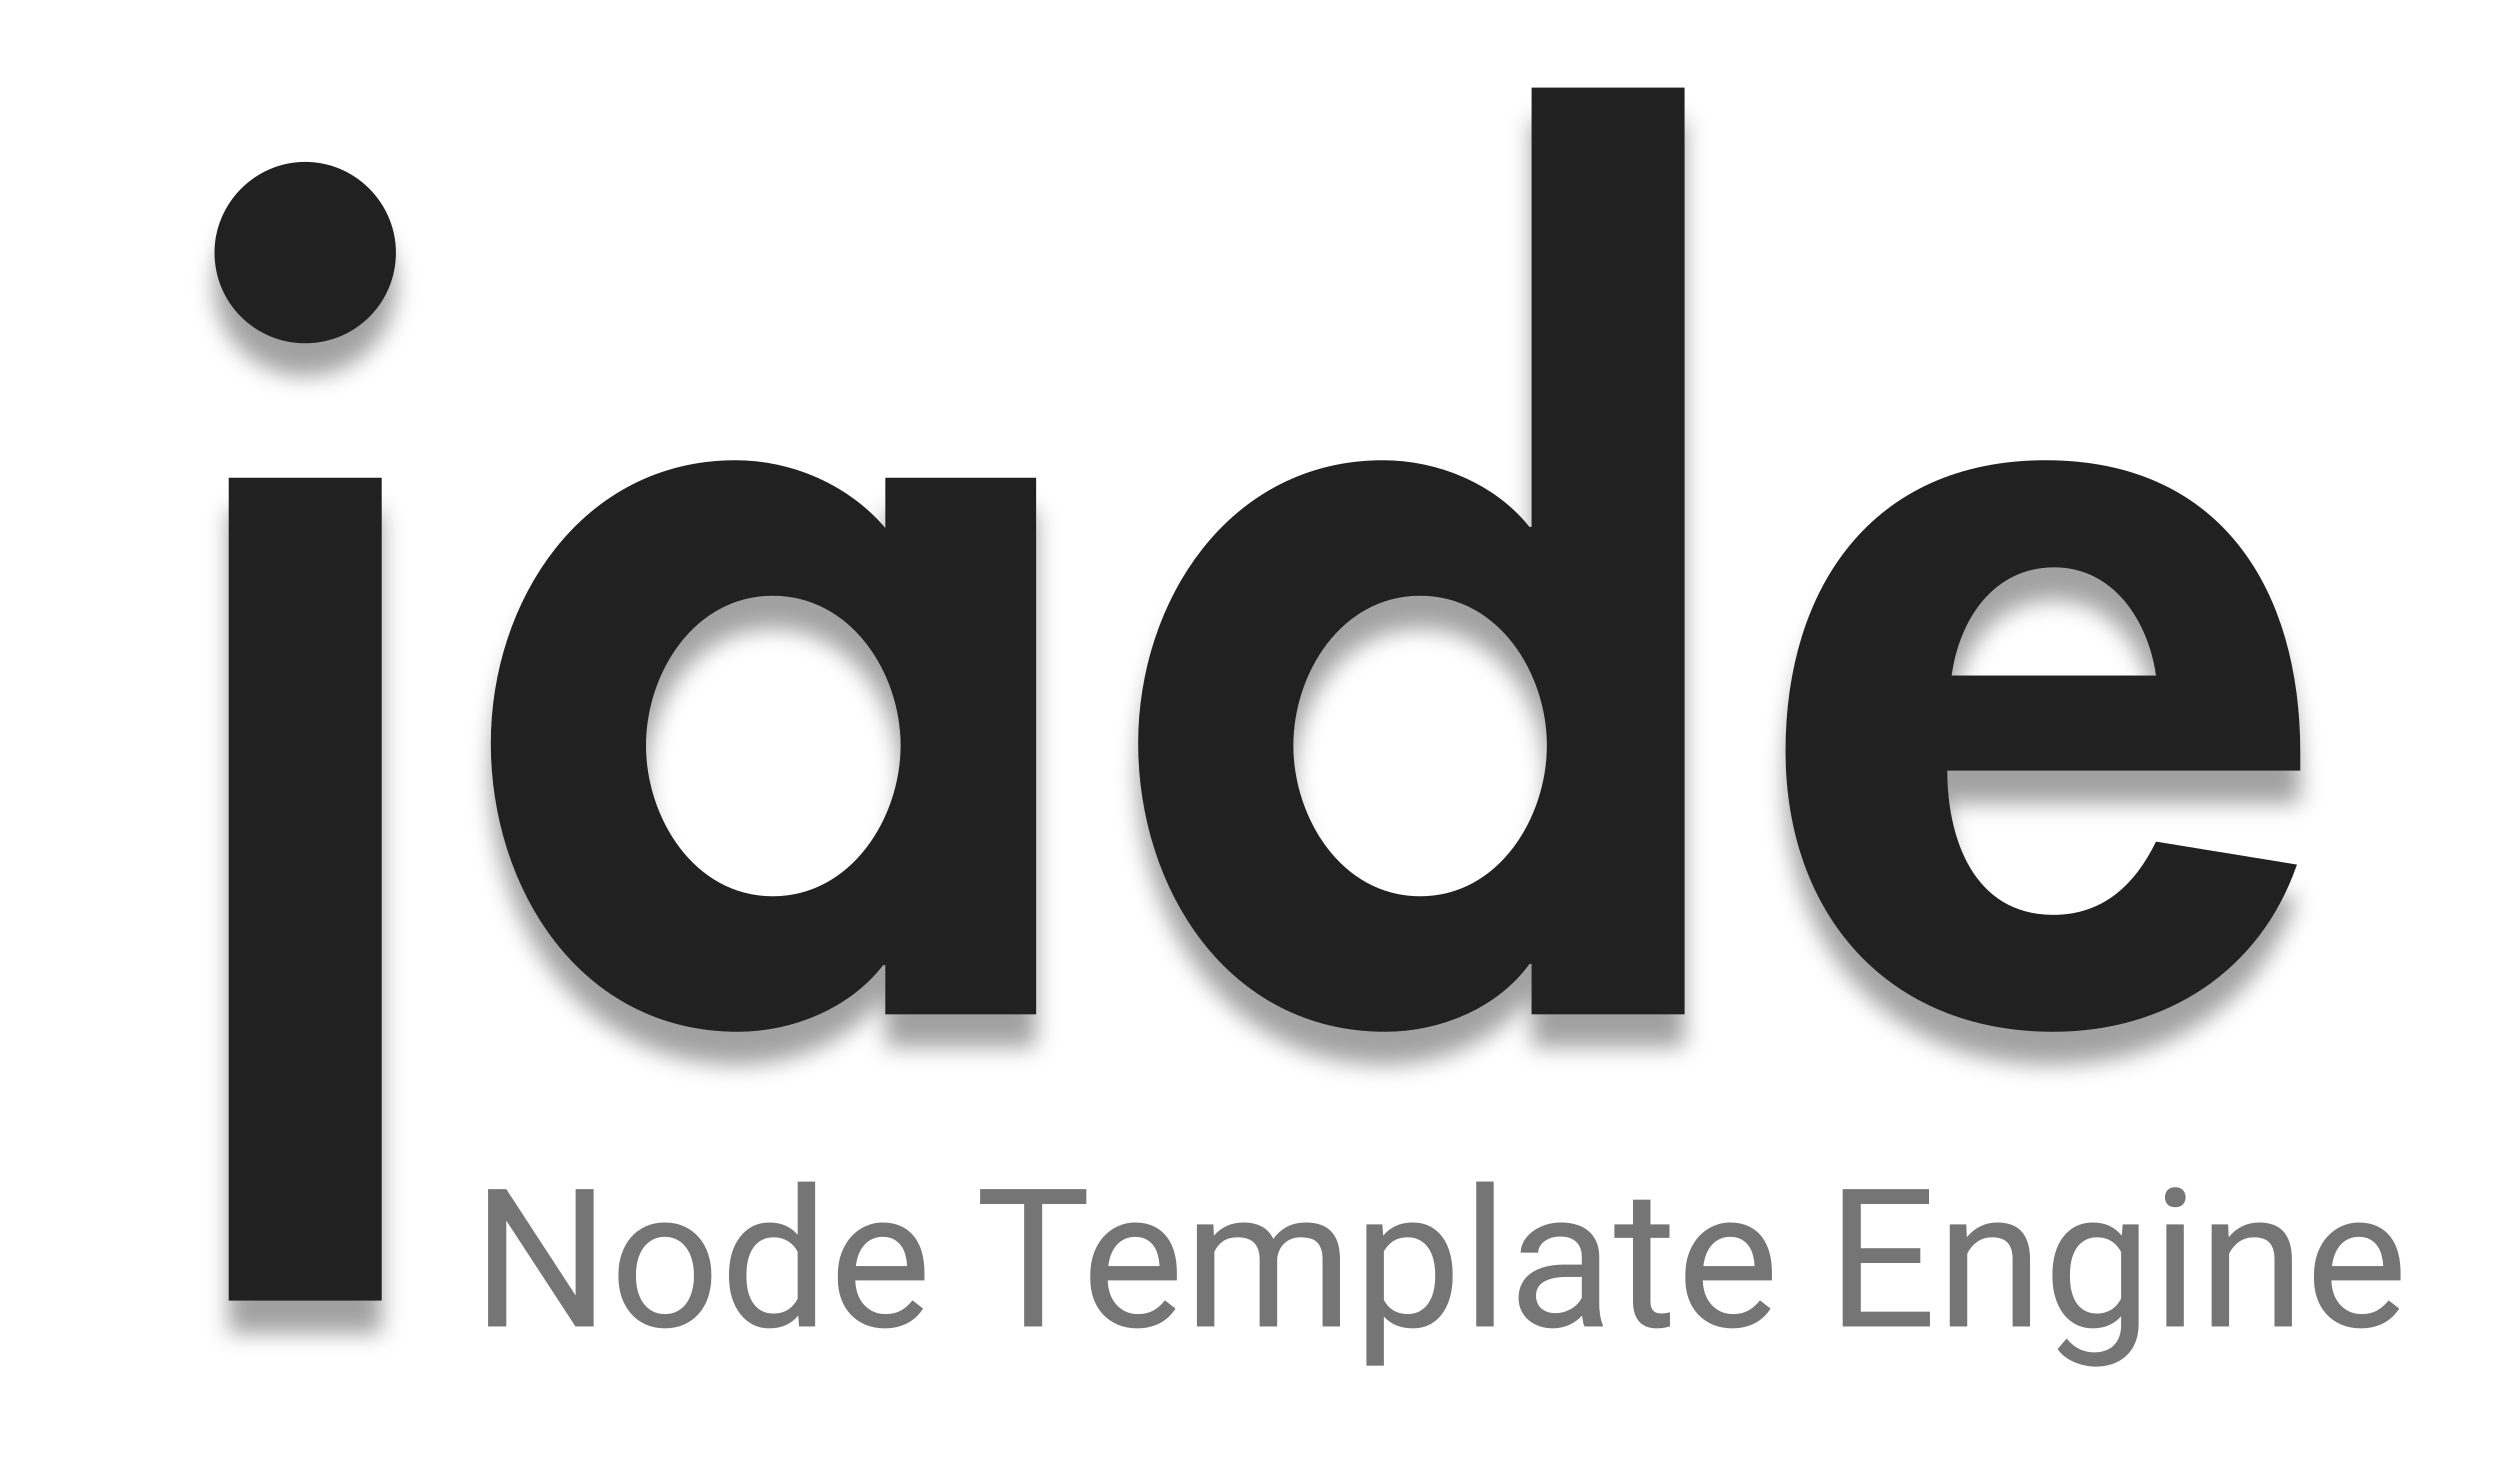
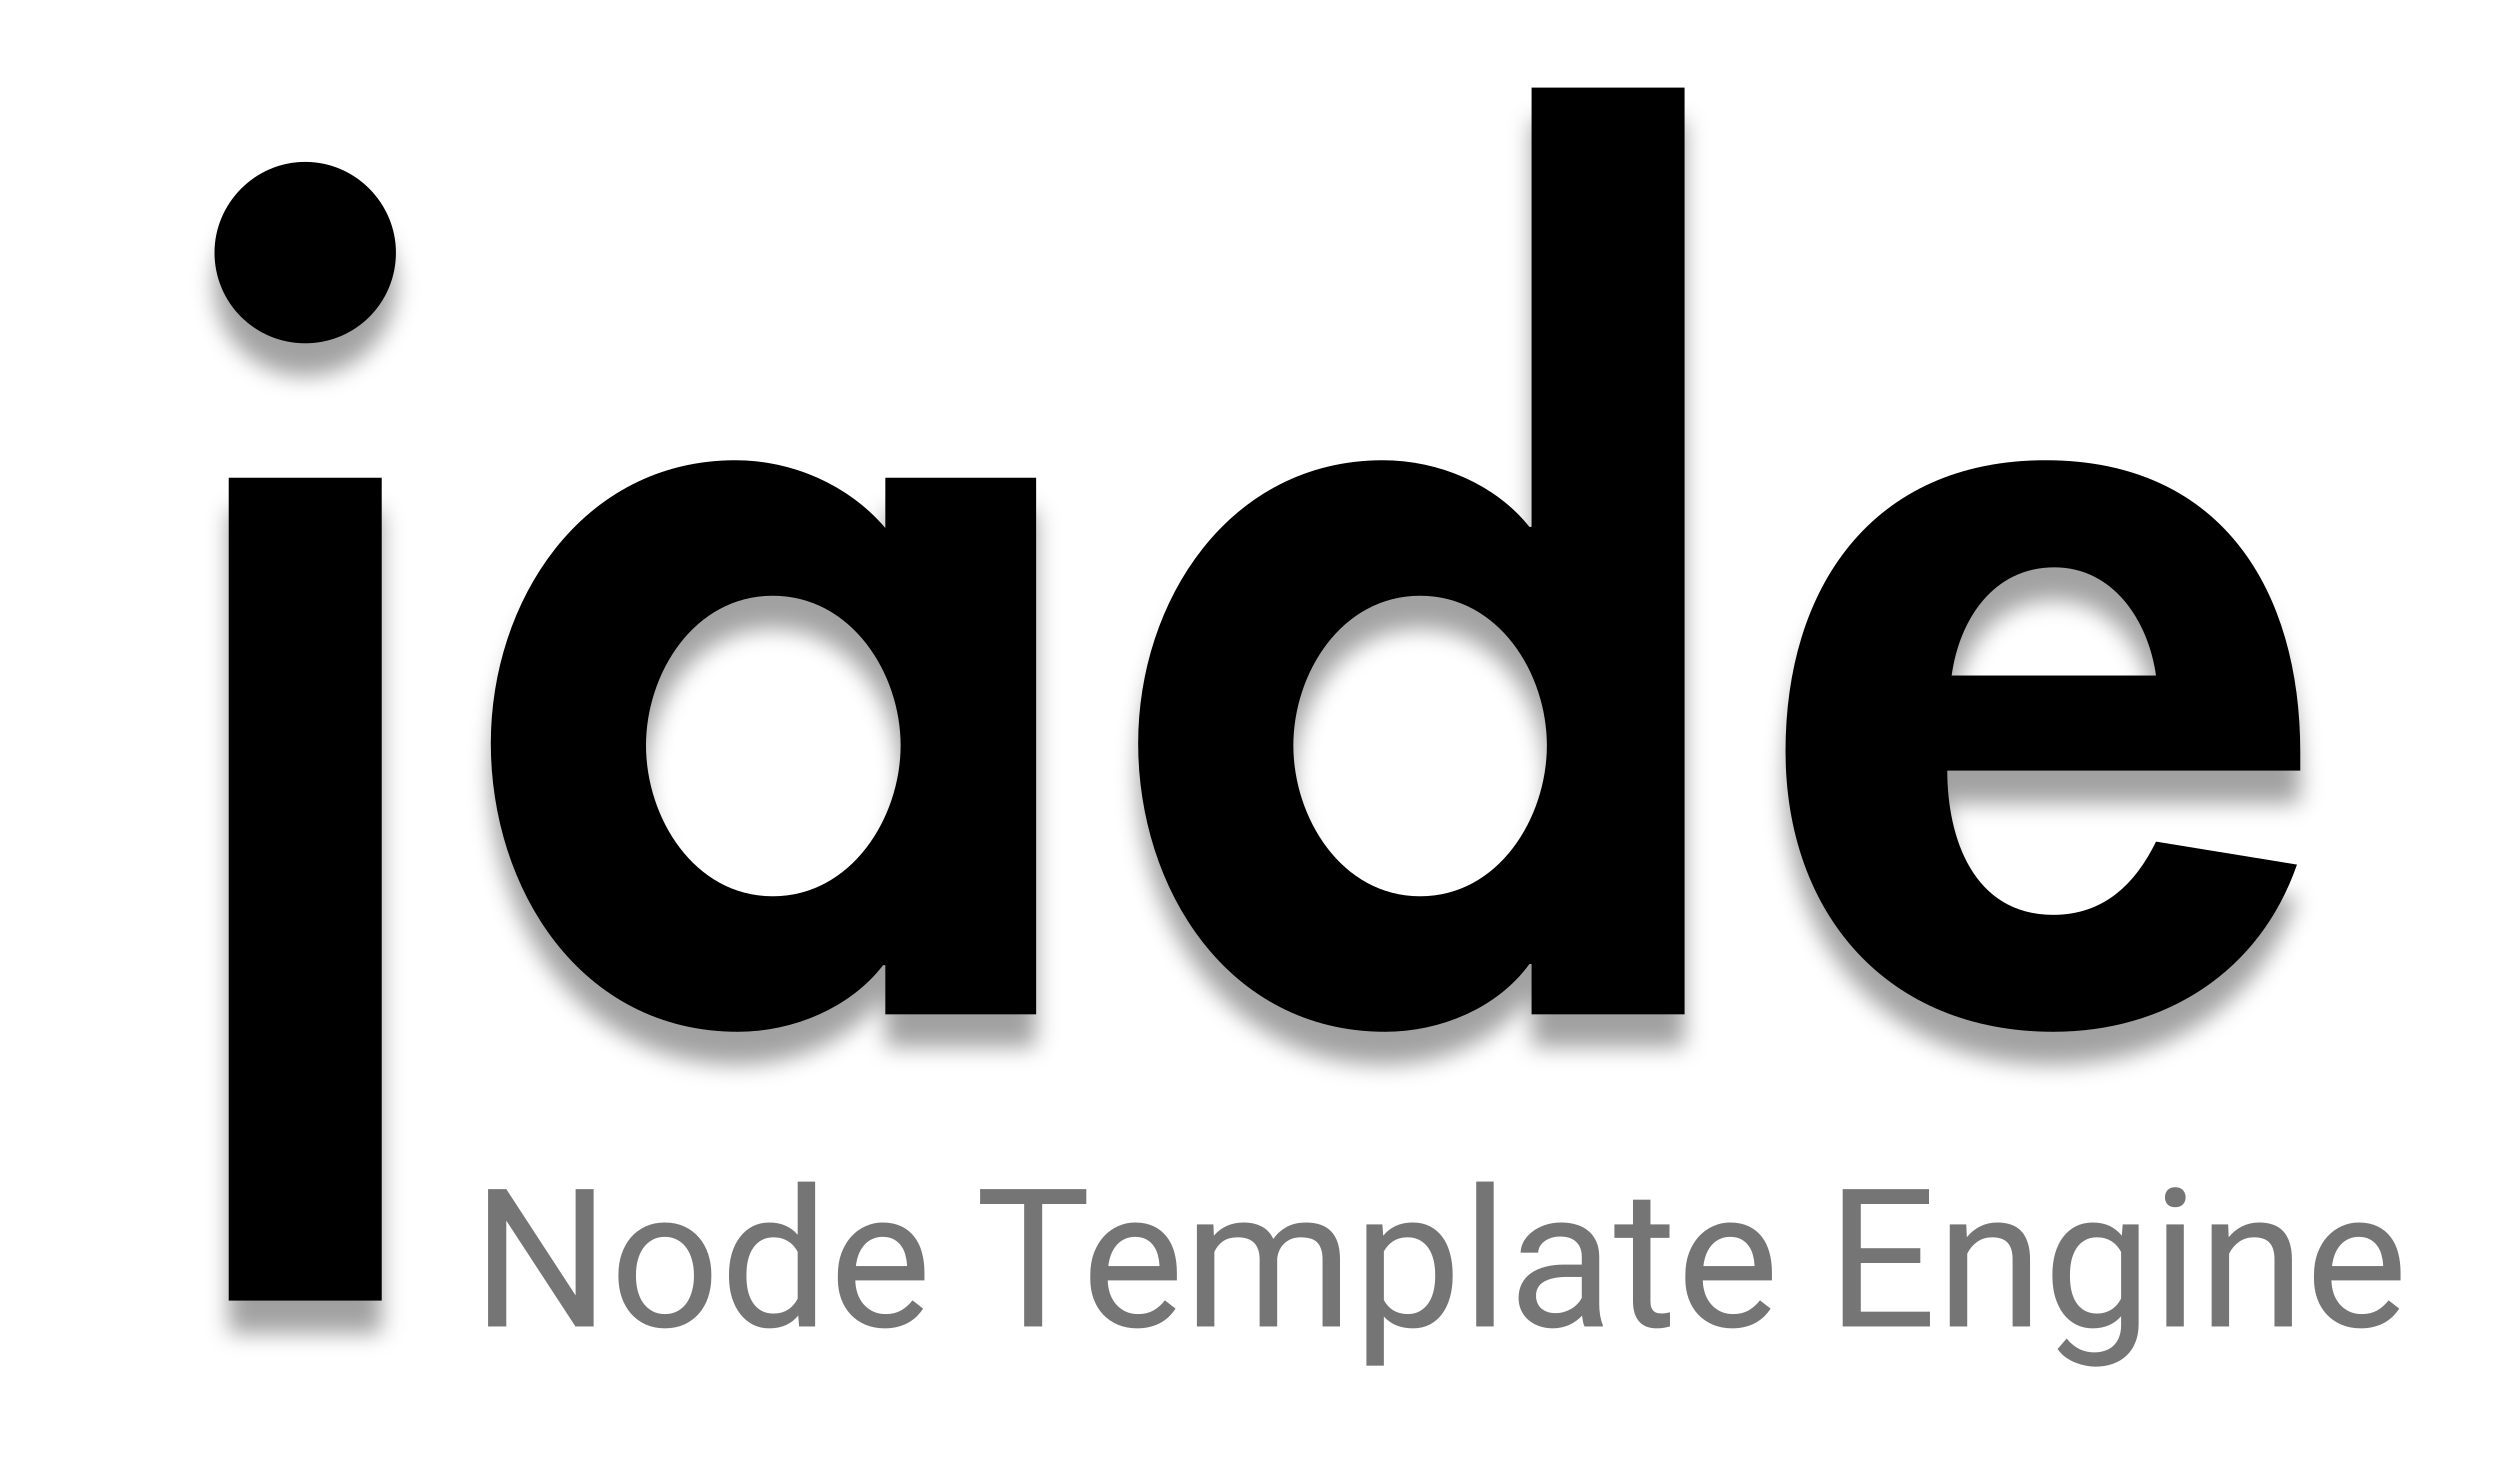
<svg xmlns="http://www.w3.org/2000/svg" width="245.866" height="145.404" id="svg2" version="1.1">
  <defs id="defs4">
    <filter id="filter4055" style="color-interpolation-filters:sRGB;">
      <feFlood id="feFlood4057" flood-opacity="0.37" flood-color="rgb(0,0,0)" result="flood" stdDeviation="0.5" />
      <feComposite id="feComposite4059" in="flood" operator="in" result="composite1" in2="SourceGraphic" />
      <feGaussianBlur id="feGaussianBlur4061" in="composite" stdDeviation="0.4" result="blur" />
      <feOffset id="feOffset4063" dx="0" dy="1.2" result="offset" />
      <feComposite id="feComposite4065" in2="offset" operator="over" result="composite2" in="SourceGraphic" />
    </filter>
  </defs>
  <g id="layer1" transform="translate(-672.5732,-691.0052)">
-     <g transform="matrix(2.686931,0,0,2.686931,-653.6705,-1377.38)" style="font-size:40px;font-style:normal;font-variant:normal;font-weight:bold;font-stretch:normal;fill:#212121;fill-opacity:1;stroke:none;filter:url(#filter4055);letter-spacing:1.117px;font-family:Futura Std;-inkscape-font-specification:Futura Std Bold" id="text3016">
-       <path d="m 507.562,787.28 -5.6,0 0,30.12 5.6,0 0,-30.12 m -2.8,-11.56 c -1.84,0 -3.32,1.52 -3.32,3.32 0,1.84 1.48,3.32 3.32,3.32 1.84,0 3.32,-1.48 3.32,-3.32 0,-1.8 -1.48,-3.32 -3.32,-3.32" id="path50" style="fill:#212121;fill-opacity:1" />
-       <path d="m 531.515,787.28 -5.52,0 0,1.84 c -1.36,-1.6 -3.44,-2.48 -5.48,-2.48 -5.64,0 -8.96,5.16 -8.96,10.36 0,5.32 3.28,10.56 9.04,10.56 2.04,0 4.12,-0.88 5.32,-2.44 l 0.08,0 0,1.8 5.52,0 0,-19.64 m -9.64,15.32 c -2.88,0 -4.64,-2.88 -4.64,-5.52 0,-2.64 1.76,-5.48 4.64,-5.48 2.88,0 4.68,2.84 4.68,5.48 0,2.64 -1.8,5.52 -4.68,5.52" id="path52" style="fill:#212121;fill-opacity:1" />
-       <path d="m 549.649,806.92 5.6,0 0,-33.92 -5.6,0 0,16.08 -0.08,0 c -1.24,-1.56 -3.32,-2.44 -5.36,-2.44 -5.64,0 -8.96,5.16 -8.96,10.36 0,5.32 3.28,10.56 9.04,10.56 2.04,0 4.12,-0.88 5.28,-2.48 l 0.08,0 0,1.84 m -4.08,-4.32 c -2.88,0 -4.64,-2.88 -4.64,-5.52 0,-2.64 1.76,-5.48 4.64,-5.48 2.88,0 4.64,2.84 4.64,5.48 0,2.64 -1.76,5.52 -4.64,5.52" id="path54" style="fill:#212121;fill-opacity:1" />
-       <path d="m 577.784,798 0,-0.68 c 0,-5.92 -2.88,-10.68 -9.32,-10.68 -6.36,0 -9.52,4.68 -9.52,10.64 0,5.96 3.72,10.28 9.8,10.28 4.12,0 7.56,-2.2 8.92,-6.12 l -5.16,-0.84 c -0.76,1.56 -1.92,2.68 -3.76,2.68 -2.92,0 -3.88,-2.8 -3.88,-5.28 l 12.92,0 m -12.76,-3.48 c 0.28,-2.04 1.52,-3.96 3.76,-3.96 2.16,0 3.44,1.96 3.72,3.96 l -7.48,0" id="path56" style="fill:#212121;fill-opacity:1" />
+     <g transform="matrix(2.686931,0,0,2.686931,-653.6705,-1377.38)" style="font-size:40px;font-style:normal;font-variant:normal;font-weight:bold;font-stretch:normal;fill:#000000;fill-opacity:1;stroke:none;filter:url(#filter4055);letter-spacing:1.117px;font-family:Futura Std;-inkscape-font-specification:Futura Std Bold" id="text3016">
+       <path d="m 507.562,787.28 -5.6,0 0,30.12 5.6,0 0,-30.12 m -2.8,-11.56 c -1.84,0 -3.32,1.52 -3.32,3.32 0,1.84 1.48,3.32 3.32,3.32 1.84,0 3.32,-1.48 3.32,-3.32 0,-1.8 -1.48,-3.32 -3.32,-3.32" id="path50" />
+       <path d="m 531.515,787.28 -5.52,0 0,1.84 c -1.36,-1.6 -3.44,-2.48 -5.48,-2.48 -5.64,0 -8.96,5.16 -8.96,10.36 0,5.32 3.28,10.56 9.04,10.56 2.04,0 4.12,-0.88 5.32,-2.44 l 0.08,0 0,1.8 5.52,0 0,-19.64 m -9.64,15.32 c -2.88,0 -4.64,-2.88 -4.64,-5.52 0,-2.64 1.76,-5.48 4.64,-5.48 2.88,0 4.68,2.84 4.68,5.48 0,2.64 -1.8,5.52 -4.68,5.52" id="path52" />
+       <path d="m 549.649,806.92 5.6,0 0,-33.92 -5.6,0 0,16.08 -0.08,0 c -1.24,-1.56 -3.32,-2.44 -5.36,-2.44 -5.64,0 -8.96,5.16 -8.96,10.36 0,5.32 3.28,10.56 9.04,10.56 2.04,0 4.12,-0.88 5.28,-2.48 l 0.08,0 0,1.84 m -4.08,-4.32 c -2.88,0 -4.64,-2.88 -4.64,-5.52 0,-2.64 1.76,-5.48 4.64,-5.48 2.88,0 4.64,2.84 4.64,5.48 0,2.64 -1.76,5.52 -4.64,5.52" id="path54" />
+       <path d="m 577.784,798 0,-0.68 c 0,-5.92 -2.88,-10.68 -9.32,-10.68 -6.36,0 -9.52,4.68 -9.52,10.64 0,5.96 3.72,10.28 9.8,10.28 4.12,0 7.56,-2.2 8.92,-6.12 l -5.16,-0.84 c -0.76,1.56 -1.92,2.68 -3.76,2.68 -2.92,0 -3.88,-2.8 -3.88,-5.28 l 12.92,0 m -12.76,-3.48 c 0.28,-2.04 1.52,-3.96 3.76,-3.96 2.16,0 3.44,1.96 3.72,3.96 l -7.48,0" id="path56" />
    </g>
    <g style="font-size:40px;font-style:normal;font-variant:normal;font-weight:normal;font-stretch:normal;line-height:125%;letter-spacing:0px;word-spacing:0px;fill:#757575;fill-opacity:1;stroke:none;font-family:Merriweather;-inkscape-font-specification:Merriweather" id="text3035">
      <path d="m 730.955,821.457 -1.791,0 -6.8,-10.409 0,10.409 -1.791,0 0,-13.508 1.791,0 6.819,10.456 0,-10.456 1.772,0 0,13.508" style="font-size:19px;font-family:Roboto;-inkscape-font-specification:Roboto;fill:#757575;fill-opacity:1" id="path3015" />
      <path d="m 733.394,816.345 c 0,-0.73 0.105,-1.404 0.315,-2.022 0.216,-0.625 0.52,-1.166 0.909,-1.624 0.396,-0.458 0.875,-0.816 1.438,-1.076 0.563,-0.26 1.194,-0.39 1.893,-0.39 0.711,10e-6 1.348,0.13 1.911,0.39 0.569,0.26 1.051,0.619 1.447,1.076 0.396,0.458 0.699,0.999 0.909,1.624 0.21,0.618 0.315,1.293 0.315,2.022 l 0,0.204 c -10e-6,0.73 -0.105,1.407 -0.315,2.032 -0.21,0.618 -0.513,1.157 -0.909,1.614 -0.396,0.451 -0.875,0.807 -1.438,1.067 -0.563,0.254 -1.197,0.38 -1.902,0.38 -0.705,0 -1.339,-0.127 -1.902,-0.38 -0.563,-0.26 -1.042,-0.615 -1.438,-1.067 -0.396,-0.458 -0.702,-0.996 -0.918,-1.614 -0.21,-0.625 -0.315,-1.302 -0.315,-2.032 l 0,-0.204 m 1.726,0.204 c -10e-6,0.501 0.059,0.974 0.176,1.419 0.118,0.445 0.294,0.838 0.529,1.178 0.241,0.334 0.538,0.6 0.891,0.798 0.359,0.198 0.776,0.297 1.252,0.297 0.47,0 0.884,-0.099 1.243,-0.297 0.359,-0.198 0.656,-0.464 0.891,-0.798 0.235,-0.34 0.411,-0.733 0.529,-1.178 0.124,-0.445 0.186,-0.918 0.186,-1.419 l 0,-0.204 c -1e-5,-0.495 -0.062,-0.965 -0.186,-1.41 -0.118,-0.451 -0.297,-0.844 -0.538,-1.178 -0.235,-0.34 -0.532,-0.609 -0.891,-0.807 -0.359,-0.204 -0.776,-0.306 -1.252,-0.306 -0.47,10e-6 -0.881,0.102 -1.234,0.306 -0.353,0.198 -0.649,0.467 -0.891,0.807 -0.235,0.334 -0.411,0.727 -0.529,1.178 -0.118,0.445 -0.176,0.915 -0.176,1.41 l 0,0.204" style="font-size:19px;font-family:Roboto;-inkscape-font-specification:Roboto;fill:#757575;fill-opacity:1" id="path3017" />
      <path d="m 744.268,816.355 c 0,-0.767 0.093,-1.463 0.278,-2.087 0.192,-0.631 0.461,-1.169 0.807,-1.614 0.346,-0.451 0.761,-0.801 1.243,-1.048 0.489,-0.247 1.033,-0.371 1.633,-0.371 0.612,10e-6 1.147,0.105 1.605,0.315 0.458,0.204 0.854,0.501 1.188,0.891 l 0,-5.232 1.716,0 0,14.25 -1.577,0 -0.084,-1.076 c -0.334,0.408 -0.736,0.721 -1.206,0.937 -0.47,0.216 -1.024,0.325 -1.661,0.325 -0.588,0 -1.126,-0.127 -1.614,-0.38 -0.482,-0.254 -0.897,-0.606 -1.243,-1.058 -0.346,-0.458 -0.615,-0.996 -0.807,-1.614 -0.186,-0.625 -0.278,-1.305 -0.278,-2.041 l 0,-0.195 m 1.716,0.195 c -10e-6,0.501 0.05,0.974 0.148,1.419 0.105,0.439 0.266,0.823 0.482,1.15 0.216,0.328 0.492,0.588 0.826,0.779 0.334,0.192 0.733,0.288 1.197,0.288 0.303,0 0.575,-0.034 0.816,-0.102 0.241,-0.074 0.458,-0.176 0.649,-0.306 0.198,-0.13 0.371,-0.285 0.52,-0.464 0.155,-0.179 0.288,-0.377 0.399,-0.594 l 0,-4.611 c -0.111,-0.204 -0.241,-0.393 -0.39,-0.566 -0.148,-0.173 -0.322,-0.322 -0.52,-0.445 -0.192,-0.13 -0.408,-0.229 -0.649,-0.297 -0.241,-0.074 -0.51,-0.111 -0.807,-0.111 -0.47,0 -0.875,0.099 -1.215,0.297 -0.334,0.192 -0.609,0.455 -0.826,0.789 -0.216,0.334 -0.377,0.724 -0.482,1.169 -0.099,0.439 -0.148,0.909 -0.148,1.41 l 0,0.195" style="font-size:19px;font-family:Roboto;-inkscape-font-specification:Roboto;fill:#757575;fill-opacity:1" id="path3019" />
      <path d="m 759.575,821.643 c -0.699,0 -1.333,-0.121 -1.902,-0.362 -0.563,-0.241 -1.045,-0.575 -1.447,-1.002 -0.402,-0.433 -0.711,-0.946 -0.928,-1.54 -0.216,-0.594 -0.325,-1.243 -0.325,-1.948 l 0,-0.39 c 0,-0.816 0.121,-1.546 0.362,-2.189 0.247,-0.643 0.575,-1.184 0.983,-1.624 0.408,-0.439 0.875,-0.773 1.401,-1.002 0.526,-0.235 1.073,-0.353 1.642,-0.353 0.717,10e-6 1.336,0.127 1.855,0.38 0.52,0.247 0.946,0.591 1.28,1.03 0.34,0.439 0.591,0.959 0.751,1.559 0.161,0.6 0.241,1.252 0.241,1.958 l 0,0.77 -6.8,0 c 0.012,0.464 0.087,0.897 0.223,1.299 0.142,0.402 0.34,0.751 0.594,1.048 0.26,0.297 0.569,0.532 0.928,0.705 0.365,0.173 0.776,0.26 1.234,0.26 0.606,0 1.119,-0.124 1.54,-0.371 0.421,-0.247 0.789,-0.575 1.104,-0.983 l 1.048,0.816 c -0.161,0.247 -0.356,0.489 -0.584,0.724 -0.229,0.229 -0.498,0.436 -0.807,0.622 -0.303,0.179 -0.653,0.322 -1.048,0.427 -0.396,0.111 -0.844,0.167 -1.345,0.167 m -0.213,-8.999 c -0.346,10e-6 -0.665,0.065 -0.956,0.195 -0.291,0.124 -0.55,0.306 -0.779,0.547 -0.229,0.241 -0.421,0.541 -0.575,0.9 -0.148,0.359 -0.25,0.77 -0.306,1.234 l 5.028,0 0,-0.13 c -0.019,-0.334 -0.074,-0.665 -0.167,-0.993 -0.087,-0.328 -0.226,-0.622 -0.417,-0.881 -0.186,-0.26 -0.427,-0.47 -0.724,-0.631 -0.297,-0.161 -0.665,-0.241 -1.104,-0.241" style="font-size:19px;font-family:Roboto;-inkscape-font-specification:Roboto;fill:#757575;fill-opacity:1" id="path3021" />
      <path d="m 779.41,809.415 -4.342,0 0,12.042 -1.772,0 0,-12.042 -4.333,0 0,-1.466 10.446,0 0,1.466" style="font-size:19px;font-family:Roboto;-inkscape-font-specification:Roboto;fill:#757575;fill-opacity:1" id="path3023" />
      <path d="m 784.401,821.643 c -0.699,0 -1.333,-0.121 -1.902,-0.362 -0.563,-0.241 -1.045,-0.575 -1.447,-1.002 -0.402,-0.433 -0.711,-0.946 -0.928,-1.54 -0.216,-0.594 -0.325,-1.243 -0.325,-1.948 l 0,-0.39 c 0,-0.816 0.121,-1.546 0.362,-2.189 0.247,-0.643 0.575,-1.184 0.983,-1.624 0.408,-0.439 0.875,-0.773 1.401,-1.002 0.526,-0.235 1.073,-0.353 1.642,-0.353 0.717,10e-6 1.336,0.127 1.855,0.38 0.52,0.247 0.946,0.591 1.28,1.03 0.34,0.439 0.591,0.959 0.751,1.559 0.161,0.6 0.241,1.252 0.241,1.958 l 0,0.77 -6.8,0 c 0.012,0.464 0.087,0.897 0.223,1.299 0.142,0.402 0.34,0.751 0.594,1.048 0.26,0.297 0.569,0.532 0.928,0.705 0.365,0.173 0.776,0.26 1.234,0.26 0.606,0 1.119,-0.124 1.54,-0.371 0.421,-0.247 0.789,-0.575 1.104,-0.983 l 1.048,0.816 c -0.161,0.247 -0.356,0.489 -0.584,0.724 -0.229,0.229 -0.498,0.436 -0.807,0.622 -0.303,0.179 -0.653,0.322 -1.048,0.427 -0.396,0.111 -0.844,0.167 -1.345,0.167 m -0.213,-8.999 c -0.346,10e-6 -0.665,0.065 -0.956,0.195 -0.291,0.124 -0.55,0.306 -0.779,0.547 -0.229,0.241 -0.421,0.541 -0.575,0.9 -0.148,0.359 -0.25,0.77 -0.306,1.234 l 5.028,0 0,-0.13 c -0.019,-0.334 -0.074,-0.665 -0.167,-0.993 -0.087,-0.328 -0.226,-0.622 -0.417,-0.881 -0.186,-0.26 -0.427,-0.47 -0.724,-0.631 -0.297,-0.161 -0.665,-0.241 -1.104,-0.241" style="font-size:19px;font-family:Roboto;-inkscape-font-specification:Roboto;fill:#757575;fill-opacity:1" id="path3025" />
      <path d="m 791.907,811.419 0.046,1.113 c 0.346,-0.408 0.764,-0.727 1.252,-0.956 0.495,-0.229 1.07,-0.343 1.726,-0.343 0.649,10e-6 1.222,0.13 1.716,0.39 0.501,0.254 0.884,0.662 1.15,1.225 0.334,-0.482 0.767,-0.872 1.299,-1.169 0.538,-0.297 1.172,-0.445 1.902,-0.445 0.538,10e-6 1.014,0.071 1.429,0.213 0.414,0.136 0.764,0.353 1.048,0.649 0.291,0.297 0.51,0.674 0.659,1.132 0.148,0.458 0.223,1.002 0.223,1.633 l 0,6.596 -1.716,0 0,-6.605 c -1e-5,-0.421 -0.053,-0.77 -0.158,-1.048 -0.099,-0.278 -0.241,-0.501 -0.427,-0.668 -0.186,-0.167 -0.411,-0.281 -0.677,-0.343 -0.266,-0.068 -0.56,-0.102 -0.881,-0.102 -0.353,0 -0.665,0.056 -0.937,0.167 -0.272,0.111 -0.507,0.263 -0.705,0.455 -0.192,0.186 -0.346,0.408 -0.464,0.668 -0.111,0.254 -0.182,0.526 -0.213,0.816 l 0,6.661 -1.726,0 0,-6.596 c -10e-6,-0.39 -0.053,-0.721 -0.158,-0.993 -0.099,-0.278 -0.241,-0.504 -0.427,-0.677 -0.186,-0.173 -0.411,-0.3 -0.677,-0.38 -0.26,-0.08 -0.554,-0.121 -0.881,-0.121 -0.612,0 -1.104,0.133 -1.475,0.399 -0.371,0.266 -0.649,0.612 -0.835,1.039 l 0,7.329 -1.716,0 0,-10.038 1.624,0" style="font-size:19px;font-family:Roboto;-inkscape-font-specification:Roboto;fill:#757575;fill-opacity:1" id="path3027" />
      <path d="m 815.434,816.55 c -1e-5,0.736 -0.087,1.416 -0.26,2.041 -0.173,0.618 -0.427,1.157 -0.761,1.614 -0.328,0.452 -0.733,0.804 -1.215,1.058 -0.482,0.254 -1.033,0.38 -1.651,0.38 -0.631,0 -1.184,-0.099 -1.661,-0.297 -0.47,-0.198 -0.875,-0.486 -1.215,-0.863 l 0,4.833 -1.716,0 0,-13.897 1.568,0 0.084,1.113 c 0.34,-0.421 0.751,-0.742 1.234,-0.965 0.482,-0.223 1.042,-0.334 1.679,-0.334 0.631,10e-6 1.187,0.124 1.67,0.371 0.489,0.247 0.9,0.597 1.234,1.048 0.334,0.445 0.584,0.983 0.751,1.614 0.173,0.625 0.26,1.32 0.26,2.087 l 0,0.195 m -1.716,-0.195 c -10e-6,-0.501 -0.053,-0.971 -0.158,-1.41 -0.105,-0.445 -0.269,-0.835 -0.492,-1.169 -0.223,-0.334 -0.504,-0.597 -0.844,-0.789 -0.34,-0.198 -0.745,-0.297 -1.215,-0.297 -0.291,0 -0.557,0.034 -0.798,0.102 -0.235,0.068 -0.448,0.164 -0.64,0.288 -0.192,0.124 -0.362,0.272 -0.51,0.445 -0.148,0.167 -0.278,0.349 -0.39,0.547 l 0,4.796 c 0.111,0.198 0.241,0.383 0.39,0.557 0.148,0.167 0.319,0.312 0.51,0.436 0.192,0.118 0.408,0.21 0.649,0.278 0.241,0.068 0.51,0.102 0.807,0.102 0.464,0 0.863,-0.099 1.197,-0.297 0.34,-0.198 0.622,-0.464 0.844,-0.798 0.223,-0.334 0.387,-0.724 0.492,-1.169 0.105,-0.451 0.158,-0.928 0.158,-1.429 l 0,-0.195" style="font-size:19px;font-family:Roboto;-inkscape-font-specification:Roboto;fill:#757575;fill-opacity:1" id="path3029" />
      <path d="m 819.47,821.457 -1.716,0 0,-14.25 1.716,0 0,14.25" style="font-size:19px;font-family:Roboto;-inkscape-font-specification:Roboto;fill:#757575;fill-opacity:1" id="path3031" />
      <path d="m 828.404,821.457 c -0.062,-0.124 -0.111,-0.278 -0.148,-0.464 -0.037,-0.192 -0.068,-0.39 -0.093,-0.594 -0.161,0.167 -0.343,0.328 -0.547,0.482 -0.198,0.148 -0.417,0.281 -0.659,0.399 -0.235,0.111 -0.492,0.198 -0.77,0.26 -0.278,0.068 -0.572,0.102 -0.881,0.102 -0.513,0 -0.98,-0.077 -1.401,-0.232 -0.414,-0.155 -0.77,-0.365 -1.067,-0.631 -0.291,-0.266 -0.516,-0.578 -0.677,-0.937 -0.161,-0.365 -0.241,-0.755 -0.241,-1.169 0,-0.538 0.105,-1.011 0.315,-1.419 0.21,-0.414 0.51,-0.761 0.9,-1.039 0.396,-0.278 0.872,-0.489 1.429,-0.631 0.557,-0.142 1.178,-0.213 1.865,-0.213 l 1.707,0 0,-0.789 c 0,-0.6 -0.179,-1.076 -0.538,-1.429 -0.359,-0.359 -0.888,-0.538 -1.586,-0.538 -0.322,1e-5 -0.615,0.043 -0.881,0.13 -0.266,0.087 -0.495,0.204 -0.687,0.353 -0.186,0.142 -0.331,0.309 -0.436,0.501 -0.105,0.192 -0.158,0.393 -0.158,0.603 l -1.726,0 c -10e-6,-0.359 0.093,-0.714 0.278,-1.067 0.192,-0.353 0.461,-0.668 0.807,-0.946 0.346,-0.284 0.764,-0.513 1.252,-0.687 0.495,-0.179 1.045,-0.269 1.651,-0.269 0.544,10e-6 1.045,0.071 1.503,0.213 0.464,0.136 0.86,0.346 1.188,0.631 0.328,0.278 0.584,0.628 0.77,1.048 0.186,0.421 0.278,0.912 0.278,1.475 l 0,4.667 c -10e-6,0.34 0.028,0.699 0.084,1.076 0.062,0.371 0.152,0.693 0.269,0.965 l 0,0.148 -1.8,0 m -2.848,-1.308 c 0.309,0 0.6,-0.043 0.872,-0.13 0.272,-0.087 0.52,-0.198 0.742,-0.334 0.223,-0.142 0.414,-0.303 0.575,-0.482 0.167,-0.179 0.297,-0.365 0.39,-0.557 l 0,-2.06 -1.429,0 c -0.983,0 -1.741,0.155 -2.273,0.464 -0.532,0.303 -0.798,0.764 -0.798,1.382 0,0.241 0.04,0.467 0.121,0.677 0.08,0.21 0.201,0.393 0.362,0.547 0.167,0.148 0.368,0.269 0.603,0.362 0.241,0.087 0.52,0.13 0.835,0.13" style="font-size:19px;font-family:Roboto;-inkscape-font-specification:Roboto;fill:#757575;fill-opacity:1" id="path3033" />
      <path d="m 834.889,808.989 0,2.431 1.874,0 0,1.327 -1.874,0 0,6.225 c 0,0.26 0.031,0.47 0.093,0.631 0.062,0.155 0.142,0.275 0.241,0.362 0.105,0.087 0.223,0.145 0.353,0.176 0.136,0.025 0.275,0.037 0.417,0.037 0.142,0 0.291,-0.012 0.445,-0.037 0.161,-0.031 0.284,-0.056 0.371,-0.074 l 0,1.392 c -0.136,0.037 -0.312,0.077 -0.529,0.121 -0.216,0.043 -0.479,0.065 -0.789,0.065 -0.315,0 -0.615,-0.046 -0.9,-0.139 -0.278,-0.087 -0.523,-0.235 -0.733,-0.445 -0.21,-0.21 -0.377,-0.486 -0.501,-0.826 -0.124,-0.346 -0.186,-0.77 -0.186,-1.271 l 0,-6.216 -1.828,0 0,-1.327 1.828,0 0,-2.431 1.716,0" style="font-size:19px;font-family:Roboto;-inkscape-font-specification:Roboto;fill:#757575;fill-opacity:1" id="path3035" />
      <path d="m 842.923,821.643 c -0.699,0 -1.333,-0.121 -1.902,-0.362 -0.563,-0.241 -1.045,-0.575 -1.447,-1.002 -0.402,-0.433 -0.711,-0.946 -0.928,-1.54 -0.216,-0.594 -0.325,-1.243 -0.325,-1.948 l 0,-0.39 c 0,-0.816 0.121,-1.546 0.362,-2.189 0.247,-0.643 0.575,-1.184 0.983,-1.624 0.408,-0.439 0.875,-0.773 1.401,-1.002 0.526,-0.235 1.073,-0.353 1.642,-0.353 0.717,10e-6 1.336,0.127 1.855,0.38 0.52,0.247 0.946,0.591 1.28,1.03 0.34,0.439 0.591,0.959 0.751,1.559 0.161,0.6 0.241,1.252 0.241,1.958 l 0,0.77 -6.8,0 c 0.012,0.464 0.087,0.897 0.223,1.299 0.142,0.402 0.34,0.751 0.594,1.048 0.26,0.297 0.569,0.532 0.928,0.705 0.365,0.173 0.776,0.26 1.234,0.26 0.606,0 1.119,-0.124 1.54,-0.371 0.421,-0.247 0.789,-0.575 1.104,-0.983 l 1.048,0.816 c -0.161,0.247 -0.356,0.489 -0.584,0.724 -0.229,0.229 -0.498,0.436 -0.807,0.622 -0.303,0.179 -0.653,0.322 -1.048,0.427 -0.396,0.111 -0.844,0.167 -1.345,0.167 m -0.213,-8.999 c -0.346,10e-6 -0.665,0.065 -0.956,0.195 -0.291,0.124 -0.55,0.306 -0.779,0.547 -0.229,0.241 -0.421,0.541 -0.575,0.9 -0.148,0.359 -0.25,0.77 -0.306,1.234 l 5.028,0 0,-0.13 c -0.019,-0.334 -0.074,-0.665 -0.167,-0.993 -0.087,-0.328 -0.226,-0.622 -0.417,-0.881 -0.186,-0.26 -0.427,-0.47 -0.724,-0.631 -0.297,-0.161 -0.665,-0.241 -1.104,-0.241" style="font-size:19px;font-family:Roboto;-inkscape-font-specification:Roboto;fill:#757575;fill-opacity:1" id="path3037" />
      <path d="m 861.431,815.214 -5.854,0 0,4.787 6.8,0 0,1.457 -8.582,0 0,-13.508 8.489,0 0,1.466 -6.708,0 0,4.342 5.854,0 0,1.457" style="font-size:19px;font-family:Roboto;-inkscape-font-specification:Roboto;fill:#757575;fill-opacity:1" id="path3039" />
      <path d="m 865.949,811.419 0.056,1.262 c 0.359,-0.451 0.792,-0.804 1.299,-1.058 0.507,-0.26 1.076,-0.39 1.707,-0.39 0.489,10e-6 0.931,0.068 1.327,0.204 0.396,0.13 0.733,0.343 1.011,0.64 0.278,0.291 0.492,0.668 0.64,1.132 0.155,0.458 0.232,1.014 0.232,1.67 l 0,6.578 -1.716,0 0,-6.596 c 0,-0.39 -0.043,-0.721 -0.13,-0.993 -0.087,-0.278 -0.216,-0.504 -0.39,-0.677 -0.167,-0.173 -0.377,-0.3 -0.631,-0.38 -0.247,-0.08 -0.535,-0.121 -0.863,-0.121 -0.557,0 -1.045,0.148 -1.466,0.445 -0.421,0.297 -0.748,0.687 -0.983,1.169 l 0,7.153 -1.716,0 0,-10.038 1.624,0" style="font-size:19px;font-family:Roboto;-inkscape-font-specification:Roboto;fill:#757575;fill-opacity:1" id="path3041" />
      <path d="m 874.419,816.355 c 0,-0.767 0.09,-1.463 0.269,-2.087 0.186,-0.631 0.448,-1.169 0.789,-1.614 0.346,-0.451 0.764,-0.801 1.252,-1.048 0.489,-0.247 1.039,-0.371 1.651,-0.371 0.637,10e-6 1.191,0.111 1.661,0.334 0.47,0.223 0.872,0.544 1.206,0.965 l 0.084,-1.113 1.568,0 0,9.825 c 0,0.662 -0.105,1.249 -0.315,1.763 -0.204,0.52 -0.495,0.956 -0.872,1.308 -0.377,0.359 -0.826,0.631 -1.345,0.816 -0.52,0.186 -1.095,0.278 -1.726,0.278 -0.26,0 -0.56,-0.031 -0.9,-0.093 -0.334,-0.056 -0.674,-0.152 -1.021,-0.288 -0.34,-0.13 -0.668,-0.306 -0.983,-0.529 -0.315,-0.223 -0.584,-0.498 -0.807,-0.826 l 0.891,-1.03 c 0.21,0.26 0.427,0.476 0.649,0.649 0.223,0.173 0.445,0.312 0.668,0.417 0.229,0.105 0.458,0.179 0.687,0.223 0.235,0.05 0.467,0.074 0.696,0.074 0.402,0 0.767,-0.059 1.095,-0.176 0.328,-0.111 0.606,-0.281 0.835,-0.51 0.235,-0.229 0.414,-0.51 0.538,-0.844 0.124,-0.328 0.186,-0.711 0.186,-1.15 l 0,-0.872 c -0.334,0.383 -0.733,0.677 -1.197,0.881 -0.458,0.204 -0.996,0.306 -1.614,0.306 -0.6,0 -1.144,-0.127 -1.633,-0.38 -0.482,-0.254 -0.897,-0.606 -1.243,-1.058 -0.34,-0.458 -0.603,-0.996 -0.789,-1.614 -0.186,-0.625 -0.278,-1.305 -0.278,-2.041 l 0,-0.195 m 1.726,0.195 c 0,0.501 0.05,0.974 0.148,1.419 0.105,0.439 0.263,0.823 0.473,1.15 0.216,0.328 0.492,0.588 0.826,0.779 0.334,0.192 0.733,0.288 1.197,0.288 0.303,0 0.575,-0.037 0.816,-0.111 0.247,-0.074 0.467,-0.176 0.659,-0.306 0.198,-0.13 0.371,-0.284 0.52,-0.464 0.148,-0.179 0.278,-0.377 0.39,-0.594 l 0,-4.583 c -0.111,-0.204 -0.241,-0.393 -0.39,-0.566 -0.148,-0.179 -0.322,-0.334 -0.52,-0.464 -0.192,-0.13 -0.408,-0.229 -0.649,-0.297 -0.241,-0.074 -0.51,-0.111 -0.807,-0.111 -0.47,0 -0.872,0.099 -1.206,0.297 -0.334,0.192 -0.609,0.455 -0.826,0.789 -0.216,0.334 -0.377,0.724 -0.482,1.169 -0.099,0.439 -0.148,0.909 -0.148,1.41 l 0,0.195" style="font-size:19px;font-family:Roboto;-inkscape-font-specification:Roboto;fill:#757575;fill-opacity:1" id="path3043" />
      <path d="m 887.343,821.457 -1.716,0 0,-10.038 1.716,0 0,10.038 m -1.855,-12.701 c 0,-0.278 0.084,-0.513 0.25,-0.705 0.173,-0.192 0.427,-0.288 0.761,-0.288 0.334,10e-6 0.588,0.096 0.761,0.288 0.173,0.192 0.26,0.427 0.26,0.705 0,0.278 -0.087,0.51 -0.26,0.696 -0.173,0.186 -0.427,0.278 -0.761,0.278 -0.334,10e-6 -0.588,-0.093 -0.761,-0.278 -0.167,-0.186 -0.25,-0.417 -0.25,-0.696" style="font-size:19px;font-family:Roboto;-inkscape-font-specification:Roboto;fill:#757575;fill-opacity:1" id="path3045" />
      <path d="m 891.703,811.419 0.056,1.262 c 0.359,-0.451 0.792,-0.804 1.299,-1.058 0.507,-0.26 1.076,-0.39 1.707,-0.39 0.489,10e-6 0.931,0.068 1.327,0.204 0.396,0.13 0.733,0.343 1.011,0.64 0.278,0.291 0.492,0.668 0.64,1.132 0.155,0.458 0.232,1.014 0.232,1.67 l 0,6.578 -1.716,0 0,-6.596 c -10e-6,-0.39 -0.043,-0.721 -0.13,-0.993 -0.087,-0.278 -0.216,-0.504 -0.39,-0.677 -0.167,-0.173 -0.377,-0.3 -0.631,-0.38 -0.247,-0.08 -0.535,-0.121 -0.863,-0.121 -0.557,0 -1.045,0.148 -1.466,0.445 -0.421,0.297 -0.748,0.687 -0.983,1.169 l 0,7.153 -1.716,0 0,-10.038 1.624,0" style="font-size:19px;font-family:Roboto;-inkscape-font-specification:Roboto;fill:#757575;fill-opacity:1" id="path3047" />
      <path d="m 904.747,821.643 c -0.699,0 -1.333,-0.121 -1.902,-0.362 -0.563,-0.241 -1.045,-0.575 -1.447,-1.002 -0.402,-0.433 -0.711,-0.946 -0.928,-1.54 -0.216,-0.594 -0.325,-1.243 -0.325,-1.948 l 0,-0.39 c 0,-0.816 0.121,-1.546 0.362,-2.189 0.247,-0.643 0.575,-1.184 0.983,-1.624 0.408,-0.439 0.875,-0.773 1.401,-1.002 0.526,-0.235 1.073,-0.353 1.642,-0.353 0.717,10e-6 1.336,0.127 1.855,0.38 0.52,0.247 0.946,0.591 1.28,1.03 0.34,0.439 0.591,0.959 0.751,1.559 0.161,0.6 0.241,1.252 0.241,1.958 l 0,0.77 -6.8,0 c 0.012,0.464 0.087,0.897 0.223,1.299 0.142,0.402 0.34,0.751 0.594,1.048 0.26,0.297 0.569,0.532 0.928,0.705 0.365,0.173 0.776,0.26 1.234,0.26 0.606,0 1.119,-0.124 1.54,-0.371 0.421,-0.247 0.789,-0.575 1.104,-0.983 l 1.048,0.816 c -0.161,0.247 -0.356,0.489 -0.584,0.724 -0.229,0.229 -0.498,0.436 -0.807,0.622 -0.303,0.179 -0.653,0.322 -1.048,0.427 -0.396,0.111 -0.844,0.167 -1.345,0.167 m -0.213,-8.999 c -0.346,10e-6 -0.665,0.065 -0.956,0.195 -0.291,0.124 -0.55,0.306 -0.779,0.547 -0.229,0.241 -0.421,0.541 -0.575,0.9 -0.148,0.359 -0.25,0.77 -0.306,1.234 l 5.028,0 0,-0.13 c -0.019,-0.334 -0.074,-0.665 -0.167,-0.993 -0.087,-0.328 -0.226,-0.622 -0.417,-0.881 -0.186,-0.26 -0.427,-0.47 -0.724,-0.631 -0.297,-0.161 -0.665,-0.241 -1.104,-0.241" style="font-size:19px;font-family:Roboto;-inkscape-font-specification:Roboto;fill:#757575;fill-opacity:1" id="path3049" />
    </g>
  </g>
</svg>
